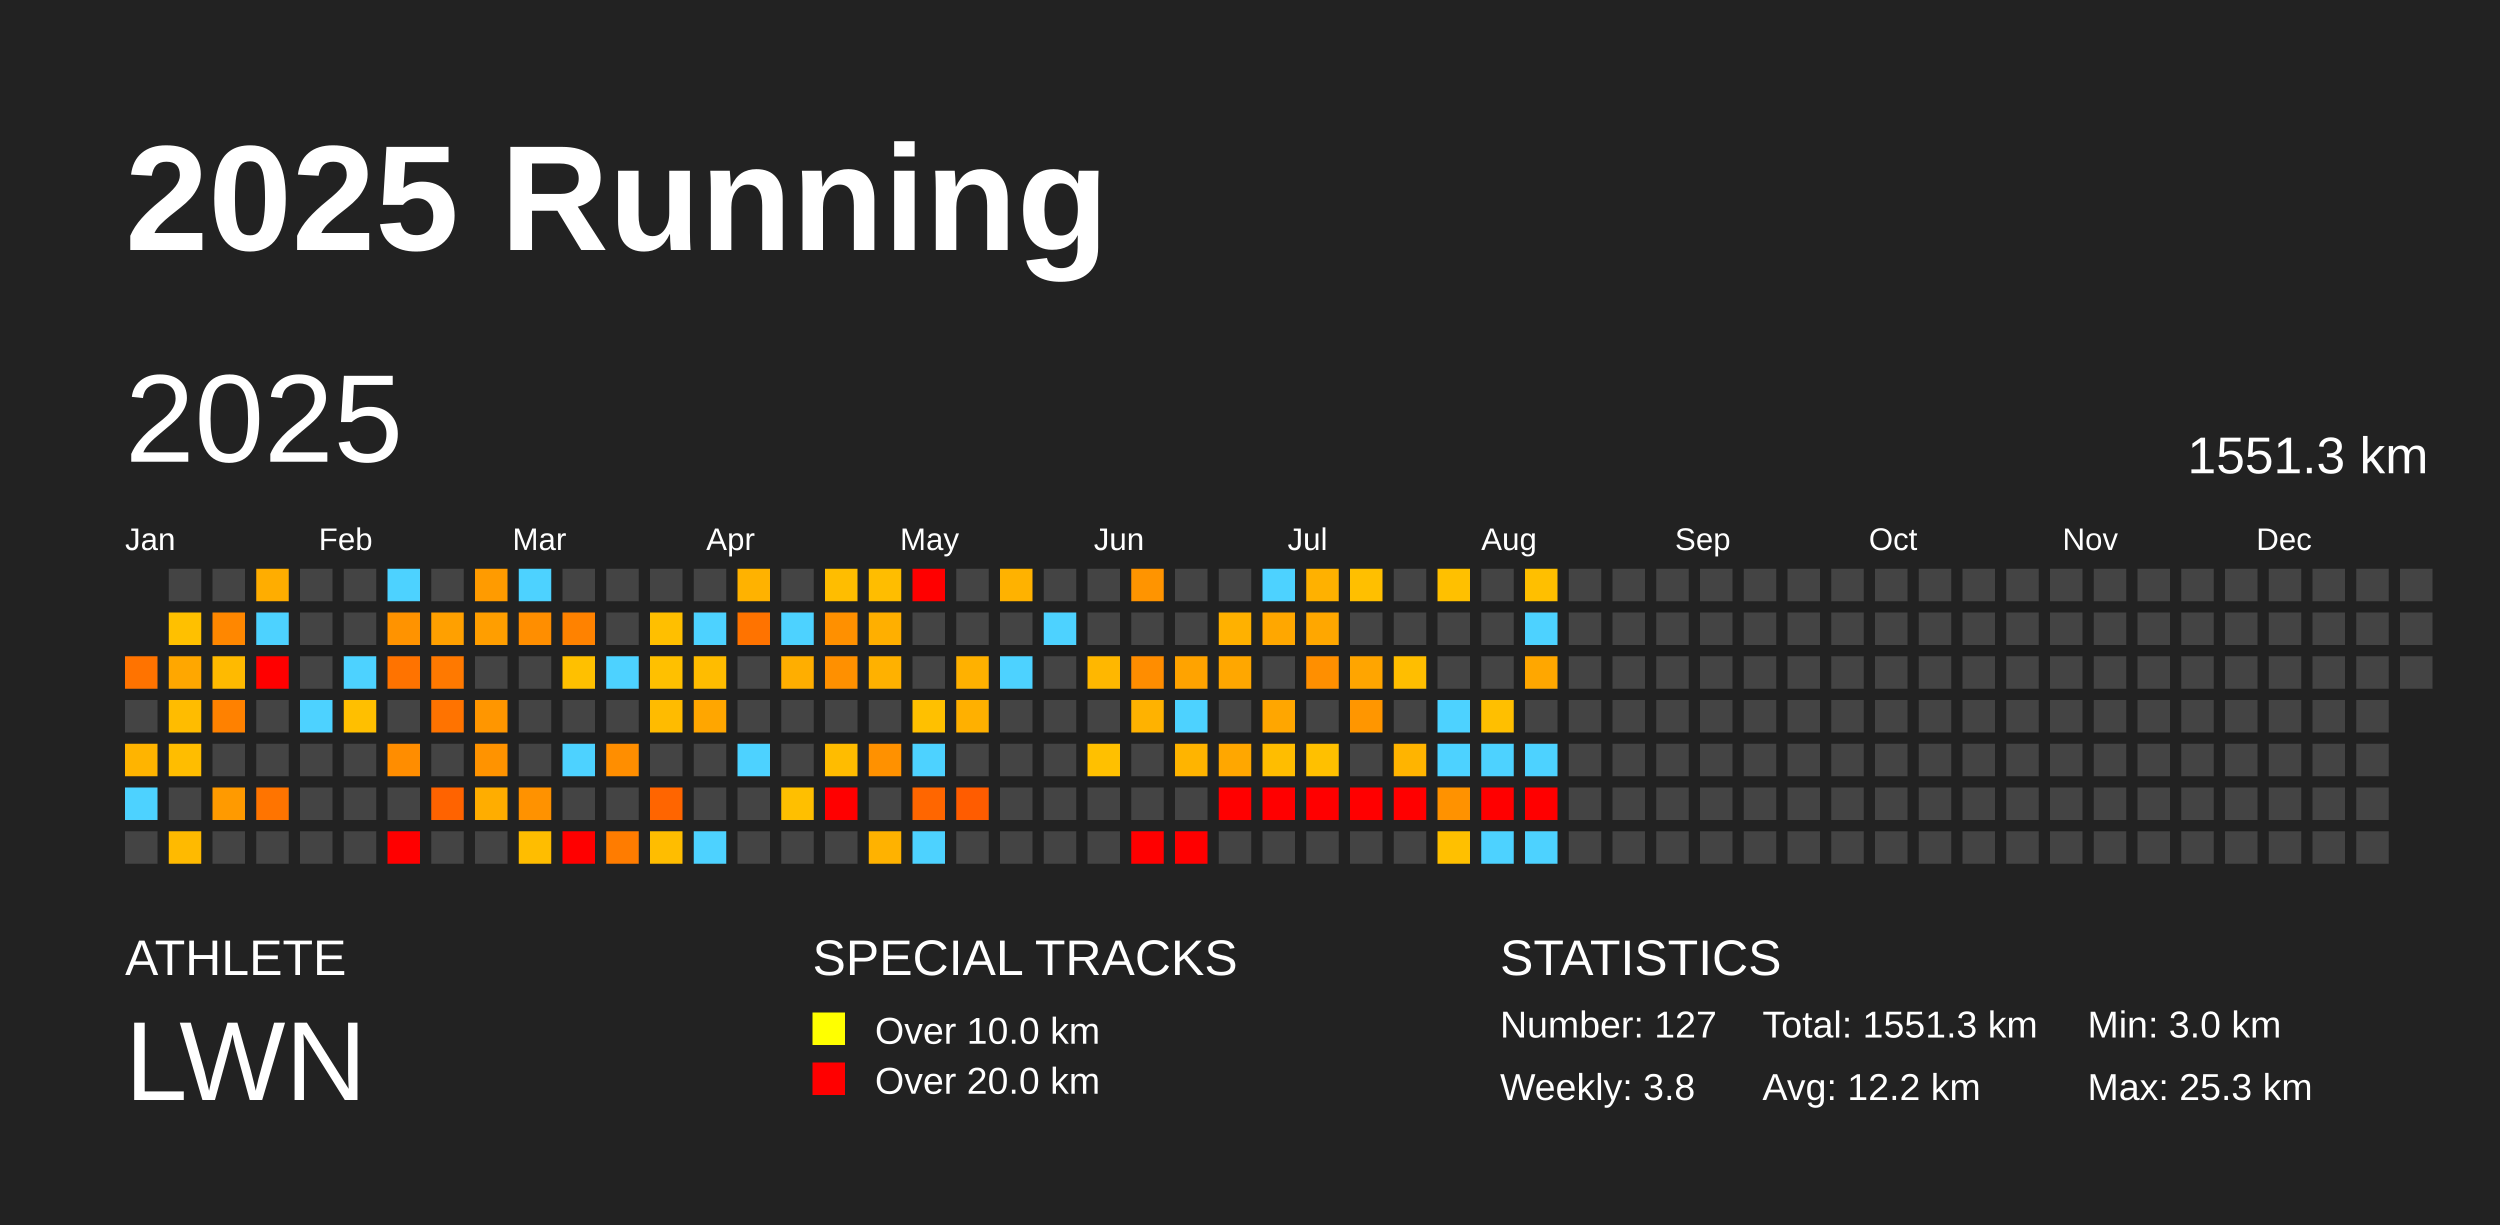
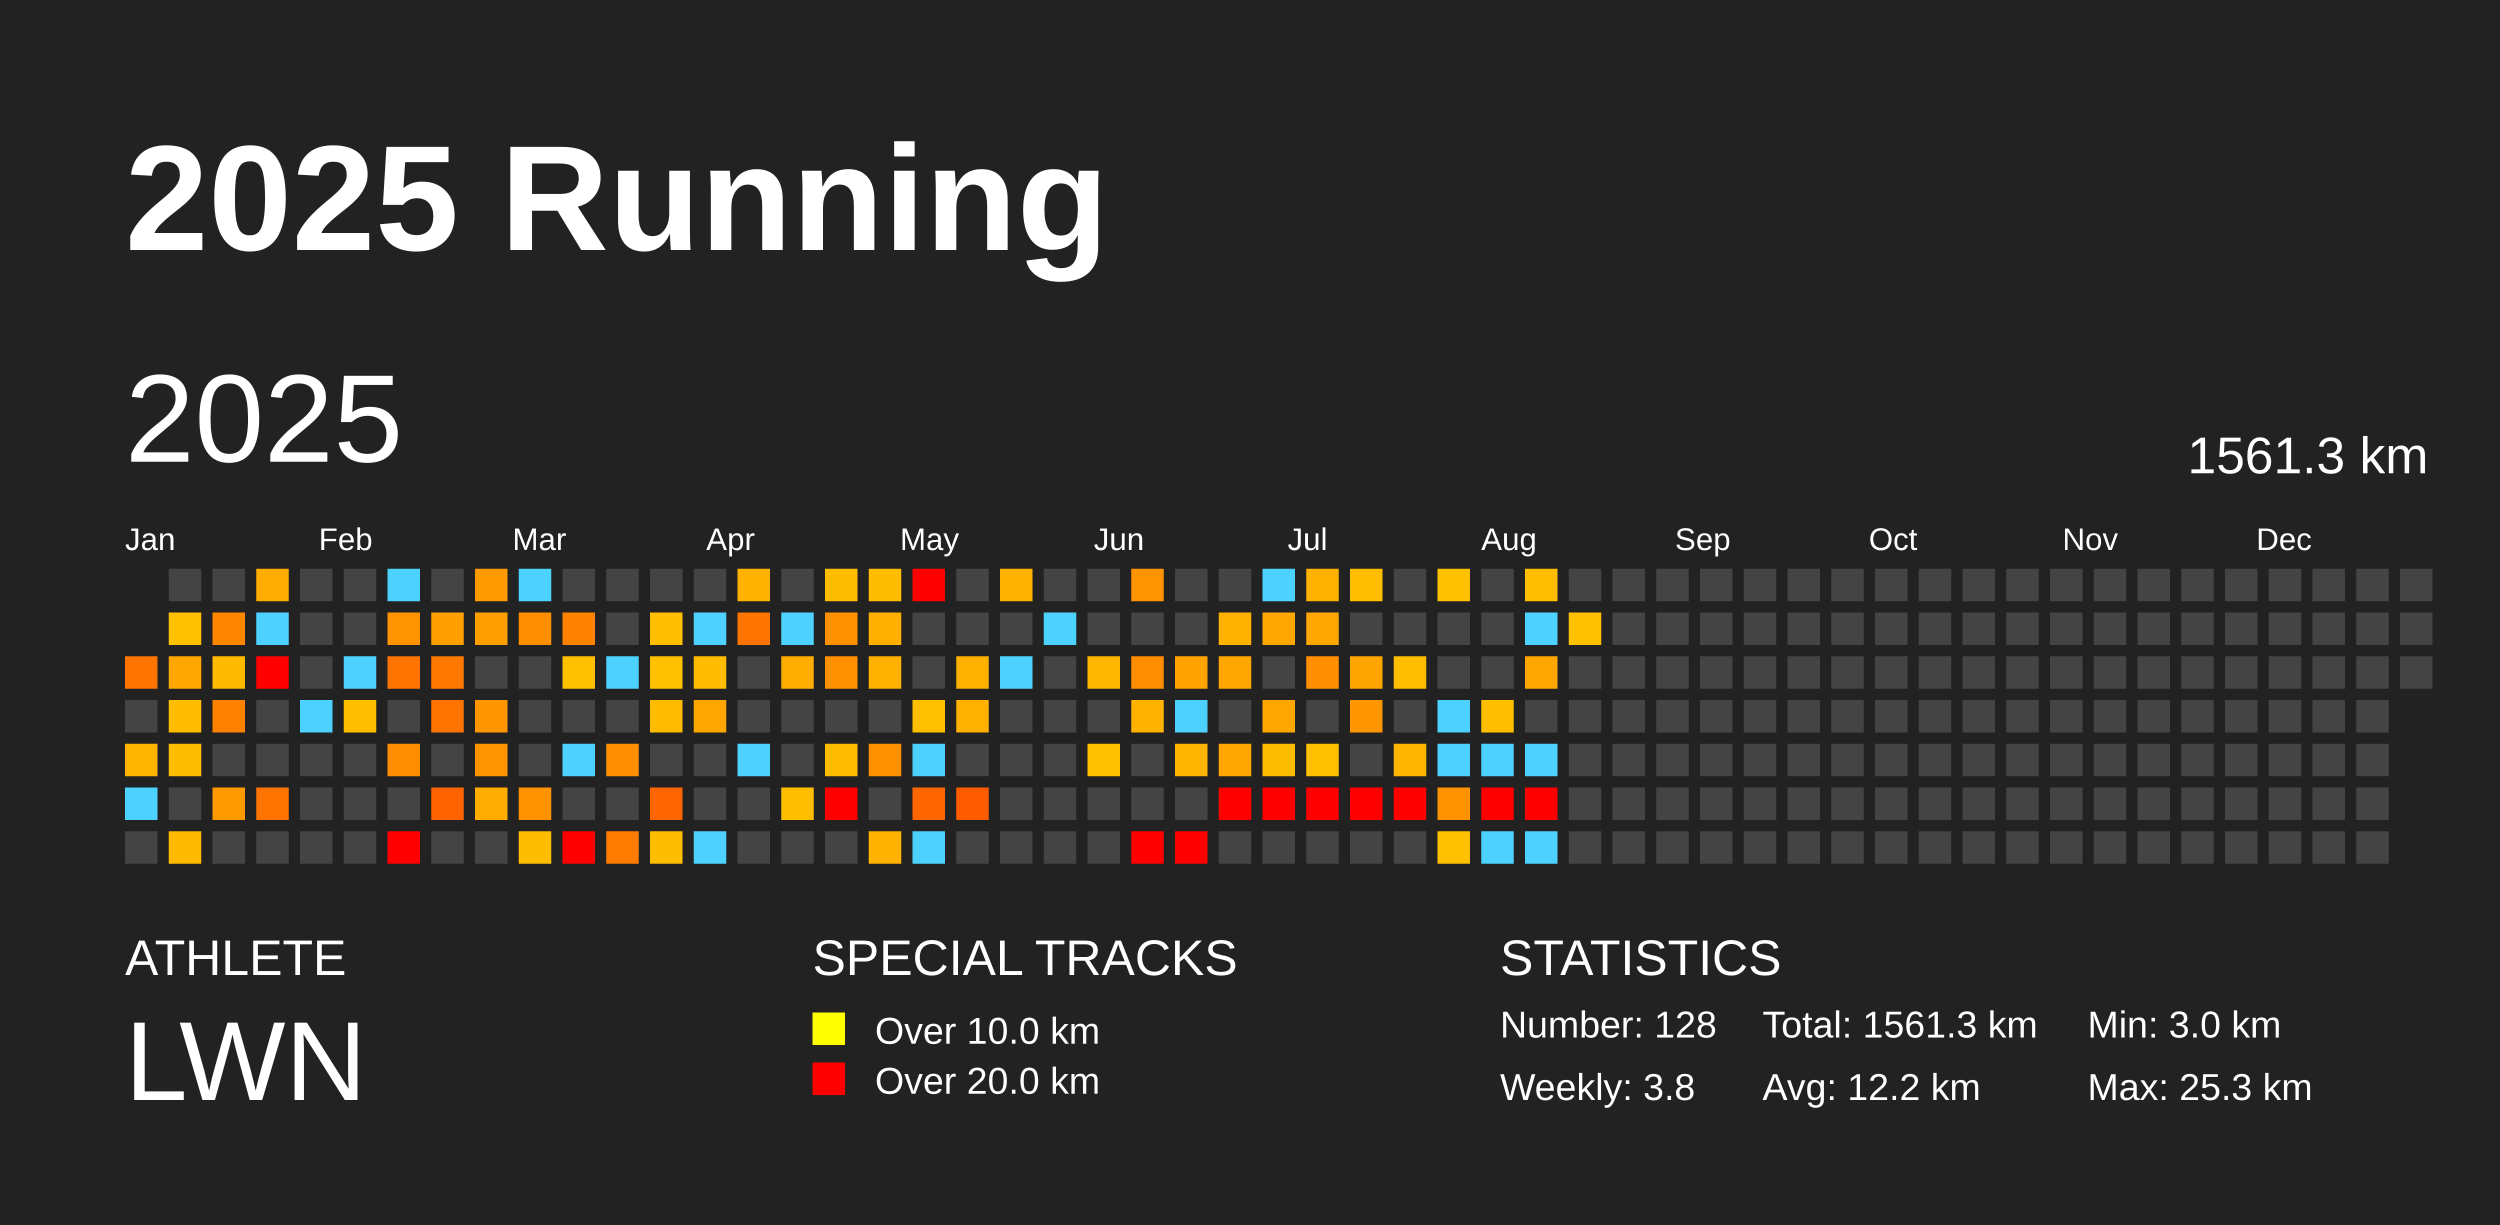
<svg xmlns="http://www.w3.org/2000/svg" baseProfile="full" height="98mm" version="1.1" viewBox="0,0,200,98" width="200mm">
  <defs />
  <rect fill="#222222" height="98" width="200" x="0" y="0" />
  <text fill="#FFFFFF" style="font-size:12px; font-family:Arial; font-weight:bold;" x="10" y="20">2025 Running</text>
  <text fill="#FFFFFF" style="font-size:4px; font-family:Arial" x="10" y="78">ATHLETE</text>
  <text fill="#FFFFFF" style="font-size:9px; font-family:Arial" x="10" y="88">LWN</text>
  <text fill="#FFFFFF" style="font-size:4px; font-family:Arial" x="65" y="78">SPECIAL TRACKS</text>
  <rect fill="yellow" height="2.6" width="2.6" x="65" y="81" />
  <text fill="#FFFFFF" style="font-size:3px; font-family:Arial" x="70" y="83.5">Over 10.0 km</text>
  <rect fill="red" height="2.6" width="2.6" x="65" y="85" />
  <text fill="#FFFFFF" style="font-size:3px; font-family:Arial" x="70" y="87.5">Over 20.0 km</text>
  <text fill="#FFFFFF" style="font-size:4px; font-family:Arial" x="120" y="78">STATISTICS</text>
-   <text fill="#FFFFFF" style="font-size:3px; font-family:Arial" x="120" y="83">Number: 127</text>
+   <text fill="#FFFFFF" style="font-size:3px; font-family:Arial" x="120" y="83">Number: 128</text>
  <text fill="#FFFFFF" style="font-size:3px; font-family:Arial" x="120" y="88">Weekly: 3.8</text>
-   <text fill="#FFFFFF" style="font-size:3px; font-family:Arial" x="141" y="83">Total: 1551.3 km</text>
+   <text fill="#FFFFFF" style="font-size:3px; font-family:Arial" x="141" y="83">Total: 1561.3 km</text>
  <text fill="#FFFFFF" style="font-size:3px; font-family:Arial" x="141" y="88">Avg: 12.2 km</text>
  <text fill="#FFFFFF" style="font-size:3px; font-family:Arial" x="167" y="83">Min: 3.0 km</text>
  <text fill="#FFFFFF" style="font-size:3px; font-family:Arial" x="167" y="88">Max: 25.3 km</text>
  <text dominant-baseline="hanging" fill="#FFFFFF" style="font-size:10.0px; font-family:Arial;" x="10" y="30">2025</text>
-   <text dominant-baseline="hanging" fill="#FFFFFF" style="font-size:4.125px; font-family:Arial;" x="175" y="35">1551.3 km</text>
+   <text dominant-baseline="hanging" fill="#FFFFFF" style="font-size:4.125px; font-family:Arial;" x="175" y="35">1561.3 km</text>
  <text fill="#FFFFFF" style="font-size:2.5px; font-family:Arial" x="10.0" y="44">Jan</text>
  <text fill="#FFFFFF" style="font-size:2.5px; font-family:Arial" x="25.5" y="44">Feb</text>
  <text fill="#FFFFFF" style="font-size:2.5px; font-family:Arial" x="41.0" y="44">Mar</text>
  <text fill="#FFFFFF" style="font-size:2.5px; font-family:Arial" x="56.5" y="44">Apr</text>
  <text fill="#FFFFFF" style="font-size:2.5px; font-family:Arial" x="72.0" y="44">May</text>
  <text fill="#FFFFFF" style="font-size:2.5px; font-family:Arial" x="87.5" y="44">Jun</text>
  <text fill="#FFFFFF" style="font-size:2.5px; font-family:Arial" x="103.0" y="44">Jul</text>
  <text fill="#FFFFFF" style="font-size:2.5px; font-family:Arial" x="118.5" y="44">Aug</text>
  <text fill="#FFFFFF" style="font-size:2.5px; font-family:Arial" x="134.0" y="44">Sep</text>
  <text fill="#FFFFFF" style="font-size:2.5px; font-family:Arial" x="149.5" y="44">Oct</text>
  <text fill="#FFFFFF" style="font-size:2.5px; font-family:Arial" x="165.0" y="44">Nov</text>
  <text fill="#FFFFFF" style="font-size:2.5px; font-family:Arial" x="180.5" y="44">Dec</text>
  <rect fill="#ff7300" height="2.6" width="2.6" x="10.0" y="52.5" />
  <rect fill="#444444" height="2.6" width="2.6" x="10.0" y="56.0" />
  <rect fill="#ffb400" height="2.6" width="2.6" x="10.0" y="59.5" />
  <rect fill="#4dd2ff" height="2.6" width="2.6" x="10.0" y="63.0" />
  <rect fill="#444444" height="2.6" width="2.6" x="10.0" y="66.5" />
  <rect fill="#444444" height="2.6" width="2.6" x="13.5" y="45.5" />
  <rect fill="#ffc000" height="2.6" width="2.6" x="13.5" y="49.0" />
  <rect fill="#ffa700" height="2.6" width="2.6" x="13.5" y="52.5" />
  <rect fill="#ffbc00" height="2.6" width="2.6" x="13.5" y="56.0" />
  <rect fill="#ffbd00" height="2.6" width="2.6" x="13.5" y="59.5" />
  <rect fill="#444444" height="2.6" width="2.6" x="13.5" y="63.0" />
  <rect fill="#ffba00" height="2.6" width="2.6" x="13.5" y="66.5" />
  <rect fill="#444444" height="2.6" width="2.6" x="17.0" y="45.5" />
  <rect fill="#ff8700" height="2.6" width="2.6" x="17.0" y="49.0" />
  <rect fill="#ffba00" height="2.6" width="2.6" x="17.0" y="52.5" />
  <rect fill="#ff8100" height="2.6" width="2.6" x="17.0" y="56.0" />
  <rect fill="#444444" height="2.6" width="2.6" x="17.0" y="59.5" />
  <rect fill="#ff9a00" height="2.6" width="2.6" x="17.0" y="63.0" />
  <rect fill="#444444" height="2.6" width="2.6" x="17.0" y="66.5" />
  <rect fill="#ffad00" height="2.6" width="2.6" x="20.5" y="45.5" />
  <rect fill="#4dd2ff" height="2.6" width="2.6" x="20.5" y="49.0" />
  <rect fill="red" height="2.6" width="2.6" x="20.5" y="52.5" />
  <rect fill="#444444" height="2.6" width="2.6" x="20.5" y="56.0" />
  <rect fill="#444444" height="2.6" width="2.6" x="20.5" y="59.5" />
  <rect fill="#ff7400" height="2.6" width="2.6" x="20.5" y="63.0" />
  <rect fill="#444444" height="2.6" width="2.6" x="20.5" y="66.5" />
  <rect fill="#444444" height="2.6" width="2.6" x="24.0" y="45.5" />
  <rect fill="#444444" height="2.6" width="2.6" x="24.0" y="49.0" />
  <rect fill="#444444" height="2.6" width="2.6" x="24.0" y="52.5" />
  <rect fill="#4dd2ff" height="2.6" width="2.6" x="24.0" y="56.0" />
  <rect fill="#444444" height="2.6" width="2.6" x="24.0" y="59.5" />
  <rect fill="#444444" height="2.6" width="2.6" x="24.0" y="63.0" />
  <rect fill="#444444" height="2.6" width="2.6" x="24.0" y="66.5" />
  <rect fill="#444444" height="2.6" width="2.6" x="27.5" y="45.5" />
  <rect fill="#444444" height="2.6" width="2.6" x="27.5" y="49.0" />
  <rect fill="#4dd2ff" height="2.6" width="2.6" x="27.5" y="52.5" />
  <rect fill="#ffbf00" height="2.6" width="2.6" x="27.5" y="56.0" />
  <rect fill="#444444" height="2.6" width="2.6" x="27.5" y="59.5" />
  <rect fill="#444444" height="2.6" width="2.6" x="27.5" y="63.0" />
  <rect fill="#444444" height="2.6" width="2.6" x="27.5" y="66.5" />
  <rect fill="#4dd2ff" height="2.6" width="2.6" x="31.0" y="45.5" />
  <rect fill="#ff9300" height="2.6" width="2.6" x="31.0" y="49.0" />
  <rect fill="#ff7300" height="2.6" width="2.6" x="31.0" y="52.5" />
  <rect fill="#444444" height="2.6" width="2.6" x="31.0" y="56.0" />
  <rect fill="#ff8d00" height="2.6" width="2.6" x="31.0" y="59.5" />
  <rect fill="#444444" height="2.6" width="2.6" x="31.0" y="63.0" />
  <rect fill="red" height="2.6" width="2.6" x="31.0" y="66.5" />
  <rect fill="#444444" height="2.6" width="2.6" x="34.5" y="45.5" />
  <rect fill="#ffa000" height="2.6" width="2.6" x="34.5" y="49.0" />
  <rect fill="#ff7900" height="2.6" width="2.6" x="34.5" y="52.5" />
  <rect fill="#ff7300" height="2.6" width="2.6" x="34.5" y="56.0" />
  <rect fill="#444444" height="2.6" width="2.6" x="34.5" y="59.5" />
  <rect fill="#ff6300" height="2.6" width="2.6" x="34.5" y="63.0" />
  <rect fill="#444444" height="2.6" width="2.6" x="34.5" y="66.5" />
  <rect fill="#ff9b00" height="2.6" width="2.6" x="38.0" y="45.5" />
  <rect fill="#ff9e00" height="2.6" width="2.6" x="38.0" y="49.0" />
  <rect fill="#444444" height="2.6" width="2.6" x="38.0" y="52.5" />
  <rect fill="#ff9600" height="2.6" width="2.6" x="38.0" y="56.0" />
  <rect fill="#ff9300" height="2.6" width="2.6" x="38.0" y="59.5" />
  <rect fill="#ffad00" height="2.6" width="2.6" x="38.0" y="63.0" />
  <rect fill="#444444" height="2.6" width="2.6" x="38.0" y="66.5" />
  <rect fill="#4dd2ff" height="2.6" width="2.6" x="41.5" y="45.5" />
  <rect fill="#ff8e00" height="2.6" width="2.6" x="41.5" y="49.0" />
  <rect fill="#444444" height="2.6" width="2.6" x="41.5" y="52.5" />
  <rect fill="#444444" height="2.6" width="2.6" x="41.5" y="56.0" />
  <rect fill="#444444" height="2.6" width="2.6" x="41.5" y="59.5" />
  <rect fill="#ff9200" height="2.6" width="2.6" x="41.5" y="63.0" />
  <rect fill="#ffbd00" height="2.6" width="2.6" x="41.5" y="66.5" />
  <rect fill="#444444" height="2.6" width="2.6" x="45.0" y="45.5" />
  <rect fill="#ff8200" height="2.6" width="2.6" x="45.0" y="49.0" />
  <rect fill="#ffc000" height="2.6" width="2.6" x="45.0" y="52.5" />
  <rect fill="#444444" height="2.6" width="2.6" x="45.0" y="56.0" />
  <rect fill="#4dd2ff" height="2.6" width="2.6" x="45.0" y="59.5" />
  <rect fill="#444444" height="2.6" width="2.6" x="45.0" y="63.0" />
  <rect fill="red" height="2.6" width="2.6" x="45.0" y="66.5" />
  <rect fill="#444444" height="2.6" width="2.6" x="48.5" y="45.5" />
  <rect fill="#444444" height="2.6" width="2.6" x="48.5" y="49.0" />
  <rect fill="#4dd2ff" height="2.6" width="2.6" x="48.5" y="52.5" />
  <rect fill="#444444" height="2.6" width="2.6" x="48.5" y="56.0" />
  <rect fill="#ff8e00" height="2.6" width="2.6" x="48.5" y="59.5" />
  <rect fill="#444444" height="2.6" width="2.6" x="48.5" y="63.0" />
  <rect fill="#ff7c00" height="2.6" width="2.6" x="48.5" y="66.5" />
  <rect fill="#444444" height="2.6" width="2.6" x="52.0" y="45.5" />
  <rect fill="#ffbf00" height="2.6" width="2.6" x="52.0" y="49.0" />
  <rect fill="#ffc000" height="2.6" width="2.6" x="52.0" y="52.5" />
  <rect fill="#ffbb00" height="2.6" width="2.6" x="52.0" y="56.0" />
  <rect fill="#444444" height="2.6" width="2.6" x="52.0" y="59.5" />
  <rect fill="#ff6500" height="2.6" width="2.6" x="52.0" y="63.0" />
  <rect fill="#ffbd00" height="2.6" width="2.6" x="52.0" y="66.5" />
  <rect fill="#444444" height="2.6" width="2.6" x="55.5" y="45.5" />
  <rect fill="#4dd2ff" height="2.6" width="2.6" x="55.5" y="49.0" />
  <rect fill="#ffbc00" height="2.6" width="2.6" x="55.5" y="52.5" />
  <rect fill="#ffa600" height="2.6" width="2.6" x="55.5" y="56.0" />
  <rect fill="#444444" height="2.6" width="2.6" x="55.5" y="59.5" />
  <rect fill="#444444" height="2.6" width="2.6" x="55.5" y="63.0" />
  <rect fill="#4dd2ff" height="2.6" width="2.6" x="55.5" y="66.5" />
  <rect fill="#ffb200" height="2.6" width="2.6" x="59.0" y="45.5" />
  <rect fill="#ff7300" height="2.6" width="2.6" x="59.0" y="49.0" />
  <rect fill="#444444" height="2.6" width="2.6" x="59.0" y="52.5" />
  <rect fill="#444444" height="2.6" width="2.6" x="59.0" y="56.0" />
  <rect fill="#4dd2ff" height="2.6" width="2.6" x="59.0" y="59.5" />
  <rect fill="#444444" height="2.6" width="2.6" x="59.0" y="63.0" />
  <rect fill="#444444" height="2.6" width="2.6" x="59.0" y="66.5" />
  <rect fill="#444444" height="2.6" width="2.6" x="62.5" y="45.5" />
  <rect fill="#4dd2ff" height="2.6" width="2.6" x="62.5" y="49.0" />
  <rect fill="#ffae00" height="2.6" width="2.6" x="62.5" y="52.5" />
  <rect fill="#444444" height="2.6" width="2.6" x="62.5" y="56.0" />
  <rect fill="#444444" height="2.6" width="2.6" x="62.5" y="59.5" />
  <rect fill="#ffbf00" height="2.6" width="2.6" x="62.5" y="63.0" />
  <rect fill="#444444" height="2.6" width="2.6" x="62.5" y="66.5" />
  <rect fill="#ffbd00" height="2.6" width="2.6" x="66.0" y="45.5" />
  <rect fill="#ff9000" height="2.6" width="2.6" x="66.0" y="49.0" />
  <rect fill="#ff9000" height="2.6" width="2.6" x="66.0" y="52.5" />
  <rect fill="#444444" height="2.6" width="2.6" x="66.0" y="56.0" />
  <rect fill="#ffbc00" height="2.6" width="2.6" x="66.0" y="59.5" />
  <rect fill="red" height="2.6" width="2.6" x="66.0" y="63.0" />
  <rect fill="#444444" height="2.6" width="2.6" x="66.0" y="66.5" />
  <rect fill="#ffbd00" height="2.6" width="2.6" x="69.5" y="45.5" />
  <rect fill="#ffaf00" height="2.6" width="2.6" x="69.5" y="49.0" />
  <rect fill="#ffb100" height="2.6" width="2.6" x="69.5" y="52.5" />
  <rect fill="#444444" height="2.6" width="2.6" x="69.5" y="56.0" />
  <rect fill="#ff9100" height="2.6" width="2.6" x="69.5" y="59.5" />
  <rect fill="#444444" height="2.6" width="2.6" x="69.5" y="63.0" />
  <rect fill="#ffb200" height="2.6" width="2.6" x="69.5" y="66.5" />
  <rect fill="red" height="2.6" width="2.6" x="73.0" y="45.5" />
  <rect fill="#444444" height="2.6" width="2.6" x="73.0" y="49.0" />
  <rect fill="#444444" height="2.6" width="2.6" x="73.0" y="52.5" />
  <rect fill="#ffc000" height="2.6" width="2.6" x="73.0" y="56.0" />
  <rect fill="#4dd2ff" height="2.6" width="2.6" x="73.0" y="59.5" />
  <rect fill="#ff6600" height="2.6" width="2.6" x="73.0" y="63.0" />
  <rect fill="#4dd2ff" height="2.6" width="2.6" x="73.0" y="66.5" />
  <rect fill="#444444" height="2.6" width="2.6" x="76.5" y="45.5" />
  <rect fill="#444444" height="2.6" width="2.6" x="76.5" y="49.0" />
  <rect fill="#ffb100" height="2.6" width="2.6" x="76.5" y="52.5" />
  <rect fill="#ffb000" height="2.6" width="2.6" x="76.5" y="56.0" />
  <rect fill="#444444" height="2.6" width="2.6" x="76.5" y="59.5" />
  <rect fill="#ff5c00" height="2.6" width="2.6" x="76.5" y="63.0" />
  <rect fill="#444444" height="2.6" width="2.6" x="76.5" y="66.5" />
  <rect fill="#ffb200" height="2.6" width="2.6" x="80.0" y="45.5" />
  <rect fill="#444444" height="2.6" width="2.6" x="80.0" y="49.0" />
  <rect fill="#4dd2ff" height="2.6" width="2.6" x="80.0" y="52.5" />
  <rect fill="#444444" height="2.6" width="2.6" x="80.0" y="56.0" />
  <rect fill="#444444" height="2.6" width="2.6" x="80.0" y="59.5" />
  <rect fill="#444444" height="2.6" width="2.6" x="80.0" y="63.0" />
  <rect fill="#444444" height="2.6" width="2.6" x="80.0" y="66.5" />
  <rect fill="#444444" height="2.6" width="2.6" x="83.5" y="45.5" />
  <rect fill="#4dd2ff" height="2.6" width="2.6" x="83.5" y="49.0" />
  <rect fill="#444444" height="2.6" width="2.6" x="83.5" y="52.5" />
  <rect fill="#444444" height="2.6" width="2.6" x="83.5" y="56.0" />
  <rect fill="#444444" height="2.6" width="2.6" x="83.5" y="59.5" />
  <rect fill="#444444" height="2.6" width="2.6" x="83.5" y="63.0" />
  <rect fill="#444444" height="2.6" width="2.6" x="83.5" y="66.5" />
  <rect fill="#444444" height="2.6" width="2.6" x="87.0" y="45.5" />
  <rect fill="#444444" height="2.6" width="2.6" x="87.0" y="49.0" />
  <rect fill="#ffb700" height="2.6" width="2.6" x="87.0" y="52.5" />
  <rect fill="#444444" height="2.6" width="2.6" x="87.0" y="56.0" />
  <rect fill="#ffc000" height="2.6" width="2.6" x="87.0" y="59.5" />
  <rect fill="#444444" height="2.6" width="2.6" x="87.0" y="63.0" />
  <rect fill="#444444" height="2.6" width="2.6" x="87.0" y="66.5" />
  <rect fill="#ff9400" height="2.6" width="2.6" x="90.5" y="45.5" />
  <rect fill="#444444" height="2.6" width="2.6" x="90.5" y="49.0" />
  <rect fill="#ff8d00" height="2.6" width="2.6" x="90.5" y="52.5" />
  <rect fill="#ffb200" height="2.6" width="2.6" x="90.5" y="56.0" />
  <rect fill="#444444" height="2.6" width="2.6" x="90.5" y="59.5" />
  <rect fill="#444444" height="2.6" width="2.6" x="90.5" y="63.0" />
  <rect fill="red" height="2.6" width="2.6" x="90.5" y="66.5" />
  <rect fill="#444444" height="2.6" width="2.6" x="94.0" y="45.5" />
  <rect fill="#444444" height="2.6" width="2.6" x="94.0" y="49.0" />
  <rect fill="#ffa300" height="2.6" width="2.6" x="94.0" y="52.5" />
  <rect fill="#4dd2ff" height="2.6" width="2.6" x="94.0" y="56.0" />
  <rect fill="#ffb400" height="2.6" width="2.6" x="94.0" y="59.5" />
  <rect fill="#444444" height="2.6" width="2.6" x="94.0" y="63.0" />
  <rect fill="red" height="2.6" width="2.6" x="94.0" y="66.5" />
  <rect fill="#444444" height="2.6" width="2.6" x="97.5" y="45.5" />
  <rect fill="#ffb100" height="2.6" width="2.6" x="97.5" y="49.0" />
  <rect fill="#ffa700" height="2.6" width="2.6" x="97.5" y="52.5" />
  <rect fill="#444444" height="2.6" width="2.6" x="97.5" y="56.0" />
  <rect fill="#ffa700" height="2.6" width="2.6" x="97.5" y="59.5" />
  <rect fill="red" height="2.6" width="2.6" x="97.5" y="63.0" />
  <rect fill="#444444" height="2.6" width="2.6" x="97.5" y="66.5" />
  <rect fill="#4dd2ff" height="2.6" width="2.6" x="101.0" y="45.5" />
  <rect fill="#ffa700" height="2.6" width="2.6" x="101.0" y="49.0" />
  <rect fill="#444444" height="2.6" width="2.6" x="101.0" y="52.5" />
  <rect fill="#ffa600" height="2.6" width="2.6" x="101.0" y="56.0" />
  <rect fill="#ffbd00" height="2.6" width="2.6" x="101.0" y="59.5" />
  <rect fill="red" height="2.6" width="2.6" x="101.0" y="63.0" />
  <rect fill="#444444" height="2.6" width="2.6" x="101.0" y="66.5" />
  <rect fill="#ffb100" height="2.6" width="2.6" x="104.5" y="45.5" />
  <rect fill="#ffa700" height="2.6" width="2.6" x="104.5" y="49.0" />
  <rect fill="#ff8f00" height="2.6" width="2.6" x="104.5" y="52.5" />
  <rect fill="#444444" height="2.6" width="2.6" x="104.5" y="56.0" />
  <rect fill="#ffc000" height="2.6" width="2.6" x="104.5" y="59.5" />
  <rect fill="red" height="2.6" width="2.6" x="104.5" y="63.0" />
  <rect fill="#444444" height="2.6" width="2.6" x="104.5" y="66.5" />
  <rect fill="#ffbf00" height="2.6" width="2.6" x="108.0" y="45.5" />
  <rect fill="#444444" height="2.6" width="2.6" x="108.0" y="49.0" />
  <rect fill="#ffa500" height="2.6" width="2.6" x="108.0" y="52.5" />
  <rect fill="#ff9600" height="2.6" width="2.6" x="108.0" y="56.0" />
  <rect fill="#444444" height="2.6" width="2.6" x="108.0" y="59.5" />
  <rect fill="red" height="2.6" width="2.6" x="108.0" y="63.0" />
  <rect fill="#444444" height="2.6" width="2.6" x="108.0" y="66.5" />
  <rect fill="#444444" height="2.6" width="2.6" x="111.5" y="45.5" />
  <rect fill="#444444" height="2.6" width="2.6" x="111.5" y="49.0" />
  <rect fill="#ffbe00" height="2.6" width="2.6" x="111.5" y="52.5" />
  <rect fill="#444444" height="2.6" width="2.6" x="111.5" y="56.0" />
  <rect fill="#ffb400" height="2.6" width="2.6" x="111.5" y="59.5" />
  <rect fill="red" height="2.6" width="2.6" x="111.5" y="63.0" />
  <rect fill="#444444" height="2.6" width="2.6" x="111.5" y="66.5" />
  <rect fill="#ffc000" height="2.6" width="2.6" x="115.0" y="45.5" />
  <rect fill="#444444" height="2.6" width="2.6" x="115.0" y="49.0" />
  <rect fill="#444444" height="2.6" width="2.6" x="115.0" y="52.5" />
  <rect fill="#4dd2ff" height="2.6" width="2.6" x="115.0" y="56.0" />
  <rect fill="#4dd2ff" height="2.6" width="2.6" x="115.0" y="59.5" />
  <rect fill="#ff9200" height="2.6" width="2.6" x="115.0" y="63.0" />
  <rect fill="#ffc000" height="2.6" width="2.6" x="115.0" y="66.5" />
  <rect fill="#444444" height="2.6" width="2.6" x="118.5" y="45.5" />
  <rect fill="#444444" height="2.6" width="2.6" x="118.5" y="49.0" />
  <rect fill="#444444" height="2.6" width="2.6" x="118.5" y="52.5" />
  <rect fill="#ffbf00" height="2.6" width="2.6" x="118.5" y="56.0" />
  <rect fill="#4dd2ff" height="2.6" width="2.6" x="118.5" y="59.5" />
  <rect fill="red" height="2.6" width="2.6" x="118.5" y="63.0" />
  <rect fill="#4dd2ff" height="2.6" width="2.6" x="118.5" y="66.5" />
  <rect fill="#ffbf00" height="2.6" width="2.6" x="122.0" y="45.5" />
  <rect fill="#4dd2ff" height="2.6" width="2.6" x="122.0" y="49.0" />
  <rect fill="#ffa700" height="2.6" width="2.6" x="122.0" y="52.5" />
  <rect fill="#444444" height="2.6" width="2.6" x="122.0" y="56.0" />
  <rect fill="#4dd2ff" height="2.6" width="2.6" x="122.0" y="59.5" />
  <rect fill="red" height="2.6" width="2.6" x="122.0" y="63.0" />
  <rect fill="#4dd2ff" height="2.6" width="2.6" x="122.0" y="66.5" />
  <rect fill="#444444" height="2.6" width="2.6" x="125.5" y="45.5" />
-   <rect fill="#444444" height="2.6" width="2.6" x="125.5" y="49.0" />
+   <rect fill="#ffc000" height="2.6" width="2.6" x="125.5" y="49.0" />
  <rect fill="#444444" height="2.6" width="2.6" x="125.5" y="52.5" />
  <rect fill="#444444" height="2.6" width="2.6" x="125.5" y="56.0" />
  <rect fill="#444444" height="2.6" width="2.6" x="125.5" y="59.5" />
  <rect fill="#444444" height="2.6" width="2.6" x="125.5" y="63.0" />
  <rect fill="#444444" height="2.6" width="2.6" x="125.5" y="66.5" />
  <rect fill="#444444" height="2.6" width="2.6" x="129.0" y="45.5" />
  <rect fill="#444444" height="2.6" width="2.6" x="129.0" y="49.0" />
  <rect fill="#444444" height="2.6" width="2.6" x="129.0" y="52.5" />
  <rect fill="#444444" height="2.6" width="2.6" x="129.0" y="56.0" />
  <rect fill="#444444" height="2.6" width="2.6" x="129.0" y="59.5" />
  <rect fill="#444444" height="2.6" width="2.6" x="129.0" y="63.0" />
  <rect fill="#444444" height="2.6" width="2.6" x="129.0" y="66.5" />
  <rect fill="#444444" height="2.6" width="2.6" x="132.5" y="45.5" />
  <rect fill="#444444" height="2.6" width="2.6" x="132.5" y="49.0" />
  <rect fill="#444444" height="2.6" width="2.6" x="132.5" y="52.5" />
  <rect fill="#444444" height="2.6" width="2.6" x="132.5" y="56.0" />
  <rect fill="#444444" height="2.6" width="2.6" x="132.5" y="59.5" />
  <rect fill="#444444" height="2.6" width="2.6" x="132.5" y="63.0" />
  <rect fill="#444444" height="2.6" width="2.6" x="132.5" y="66.5" />
  <rect fill="#444444" height="2.6" width="2.6" x="136.0" y="45.5" />
  <rect fill="#444444" height="2.6" width="2.6" x="136.0" y="49.0" />
  <rect fill="#444444" height="2.6" width="2.6" x="136.0" y="52.5" />
  <rect fill="#444444" height="2.6" width="2.6" x="136.0" y="56.0" />
  <rect fill="#444444" height="2.6" width="2.6" x="136.0" y="59.5" />
  <rect fill="#444444" height="2.6" width="2.6" x="136.0" y="63.0" />
  <rect fill="#444444" height="2.6" width="2.6" x="136.0" y="66.5" />
  <rect fill="#444444" height="2.6" width="2.6" x="139.5" y="45.5" />
  <rect fill="#444444" height="2.6" width="2.6" x="139.5" y="49.0" />
  <rect fill="#444444" height="2.6" width="2.6" x="139.5" y="52.5" />
  <rect fill="#444444" height="2.6" width="2.6" x="139.5" y="56.0" />
  <rect fill="#444444" height="2.6" width="2.6" x="139.5" y="59.5" />
  <rect fill="#444444" height="2.6" width="2.6" x="139.5" y="63.0" />
  <rect fill="#444444" height="2.6" width="2.6" x="139.5" y="66.5" />
  <rect fill="#444444" height="2.6" width="2.6" x="143.0" y="45.5" />
  <rect fill="#444444" height="2.6" width="2.6" x="143.0" y="49.0" />
  <rect fill="#444444" height="2.6" width="2.6" x="143.0" y="52.5" />
  <rect fill="#444444" height="2.6" width="2.6" x="143.0" y="56.0" />
  <rect fill="#444444" height="2.6" width="2.6" x="143.0" y="59.5" />
  <rect fill="#444444" height="2.6" width="2.6" x="143.0" y="63.0" />
  <rect fill="#444444" height="2.6" width="2.6" x="143.0" y="66.5" />
  <rect fill="#444444" height="2.6" width="2.6" x="146.5" y="45.5" />
  <rect fill="#444444" height="2.6" width="2.6" x="146.5" y="49.0" />
  <rect fill="#444444" height="2.6" width="2.6" x="146.5" y="52.5" />
  <rect fill="#444444" height="2.6" width="2.6" x="146.5" y="56.0" />
  <rect fill="#444444" height="2.6" width="2.6" x="146.5" y="59.5" />
  <rect fill="#444444" height="2.6" width="2.6" x="146.5" y="63.0" />
  <rect fill="#444444" height="2.6" width="2.6" x="146.5" y="66.5" />
  <rect fill="#444444" height="2.6" width="2.6" x="150.0" y="45.5" />
  <rect fill="#444444" height="2.6" width="2.6" x="150.0" y="49.0" />
  <rect fill="#444444" height="2.6" width="2.6" x="150.0" y="52.5" />
  <rect fill="#444444" height="2.6" width="2.6" x="150.0" y="56.0" />
  <rect fill="#444444" height="2.6" width="2.6" x="150.0" y="59.5" />
  <rect fill="#444444" height="2.6" width="2.6" x="150.0" y="63.0" />
  <rect fill="#444444" height="2.6" width="2.6" x="150.0" y="66.5" />
  <rect fill="#444444" height="2.6" width="2.6" x="153.5" y="45.5" />
  <rect fill="#444444" height="2.6" width="2.6" x="153.5" y="49.0" />
  <rect fill="#444444" height="2.6" width="2.6" x="153.5" y="52.5" />
  <rect fill="#444444" height="2.6" width="2.6" x="153.5" y="56.0" />
  <rect fill="#444444" height="2.6" width="2.6" x="153.5" y="59.5" />
  <rect fill="#444444" height="2.6" width="2.6" x="153.5" y="63.0" />
  <rect fill="#444444" height="2.6" width="2.6" x="153.5" y="66.5" />
  <rect fill="#444444" height="2.6" width="2.6" x="157.0" y="45.5" />
  <rect fill="#444444" height="2.6" width="2.6" x="157.0" y="49.0" />
  <rect fill="#444444" height="2.6" width="2.6" x="157.0" y="52.5" />
  <rect fill="#444444" height="2.6" width="2.6" x="157.0" y="56.0" />
  <rect fill="#444444" height="2.6" width="2.6" x="157.0" y="59.5" />
  <rect fill="#444444" height="2.6" width="2.6" x="157.0" y="63.0" />
  <rect fill="#444444" height="2.6" width="2.6" x="157.0" y="66.5" />
  <rect fill="#444444" height="2.6" width="2.6" x="160.5" y="45.5" />
  <rect fill="#444444" height="2.6" width="2.6" x="160.5" y="49.0" />
  <rect fill="#444444" height="2.6" width="2.6" x="160.5" y="52.5" />
  <rect fill="#444444" height="2.6" width="2.6" x="160.5" y="56.0" />
  <rect fill="#444444" height="2.6" width="2.6" x="160.5" y="59.5" />
  <rect fill="#444444" height="2.6" width="2.6" x="160.5" y="63.0" />
  <rect fill="#444444" height="2.6" width="2.6" x="160.5" y="66.5" />
  <rect fill="#444444" height="2.6" width="2.6" x="164.0" y="45.5" />
  <rect fill="#444444" height="2.6" width="2.6" x="164.0" y="49.0" />
  <rect fill="#444444" height="2.6" width="2.6" x="164.0" y="52.5" />
  <rect fill="#444444" height="2.6" width="2.6" x="164.0" y="56.0" />
  <rect fill="#444444" height="2.6" width="2.6" x="164.0" y="59.5" />
  <rect fill="#444444" height="2.6" width="2.6" x="164.0" y="63.0" />
  <rect fill="#444444" height="2.6" width="2.6" x="164.0" y="66.5" />
  <rect fill="#444444" height="2.6" width="2.6" x="167.5" y="45.5" />
  <rect fill="#444444" height="2.6" width="2.6" x="167.5" y="49.0" />
  <rect fill="#444444" height="2.6" width="2.6" x="167.5" y="52.5" />
  <rect fill="#444444" height="2.6" width="2.6" x="167.5" y="56.0" />
  <rect fill="#444444" height="2.6" width="2.6" x="167.5" y="59.5" />
  <rect fill="#444444" height="2.6" width="2.6" x="167.5" y="63.0" />
  <rect fill="#444444" height="2.6" width="2.6" x="167.5" y="66.5" />
  <rect fill="#444444" height="2.6" width="2.6" x="171.0" y="45.5" />
  <rect fill="#444444" height="2.6" width="2.6" x="171.0" y="49.0" />
  <rect fill="#444444" height="2.6" width="2.6" x="171.0" y="52.5" />
  <rect fill="#444444" height="2.6" width="2.6" x="171.0" y="56.0" />
  <rect fill="#444444" height="2.6" width="2.6" x="171.0" y="59.5" />
  <rect fill="#444444" height="2.6" width="2.6" x="171.0" y="63.0" />
  <rect fill="#444444" height="2.6" width="2.6" x="171.0" y="66.5" />
  <rect fill="#444444" height="2.6" width="2.6" x="174.5" y="45.5" />
  <rect fill="#444444" height="2.6" width="2.6" x="174.5" y="49.0" />
  <rect fill="#444444" height="2.6" width="2.6" x="174.5" y="52.5" />
  <rect fill="#444444" height="2.6" width="2.6" x="174.5" y="56.0" />
  <rect fill="#444444" height="2.6" width="2.6" x="174.5" y="59.5" />
  <rect fill="#444444" height="2.6" width="2.6" x="174.5" y="63.0" />
  <rect fill="#444444" height="2.6" width="2.6" x="174.5" y="66.5" />
  <rect fill="#444444" height="2.6" width="2.6" x="178.0" y="45.5" />
  <rect fill="#444444" height="2.6" width="2.6" x="178.0" y="49.0" />
  <rect fill="#444444" height="2.6" width="2.6" x="178.0" y="52.5" />
  <rect fill="#444444" height="2.6" width="2.6" x="178.0" y="56.0" />
  <rect fill="#444444" height="2.6" width="2.6" x="178.0" y="59.5" />
  <rect fill="#444444" height="2.6" width="2.6" x="178.0" y="63.0" />
  <rect fill="#444444" height="2.6" width="2.6" x="178.0" y="66.5" />
  <rect fill="#444444" height="2.6" width="2.6" x="181.5" y="45.5" />
  <rect fill="#444444" height="2.6" width="2.6" x="181.5" y="49.0" />
  <rect fill="#444444" height="2.6" width="2.6" x="181.5" y="52.5" />
  <rect fill="#444444" height="2.6" width="2.6" x="181.5" y="56.0" />
  <rect fill="#444444" height="2.6" width="2.6" x="181.5" y="59.5" />
  <rect fill="#444444" height="2.6" width="2.6" x="181.5" y="63.0" />
  <rect fill="#444444" height="2.6" width="2.6" x="181.5" y="66.5" />
  <rect fill="#444444" height="2.6" width="2.6" x="185.0" y="45.5" />
  <rect fill="#444444" height="2.6" width="2.6" x="185.0" y="49.0" />
  <rect fill="#444444" height="2.6" width="2.6" x="185.0" y="52.5" />
  <rect fill="#444444" height="2.6" width="2.6" x="185.0" y="56.0" />
  <rect fill="#444444" height="2.6" width="2.6" x="185.0" y="59.5" />
  <rect fill="#444444" height="2.6" width="2.6" x="185.0" y="63.0" />
  <rect fill="#444444" height="2.6" width="2.6" x="185.0" y="66.5" />
  <rect fill="#444444" height="2.6" width="2.6" x="188.5" y="45.5" />
  <rect fill="#444444" height="2.6" width="2.6" x="188.5" y="49.0" />
  <rect fill="#444444" height="2.6" width="2.6" x="188.5" y="52.5" />
  <rect fill="#444444" height="2.6" width="2.6" x="188.5" y="56.0" />
  <rect fill="#444444" height="2.6" width="2.6" x="188.5" y="59.5" />
  <rect fill="#444444" height="2.6" width="2.6" x="188.5" y="63.0" />
  <rect fill="#444444" height="2.6" width="2.6" x="188.5" y="66.5" />
  <rect fill="#444444" height="2.6" width="2.6" x="192.0" y="45.5" />
  <rect fill="#444444" height="2.6" width="2.6" x="192.0" y="49.0" />
  <rect fill="#444444" height="2.6" width="2.6" x="192.0" y="52.5" />
</svg>
